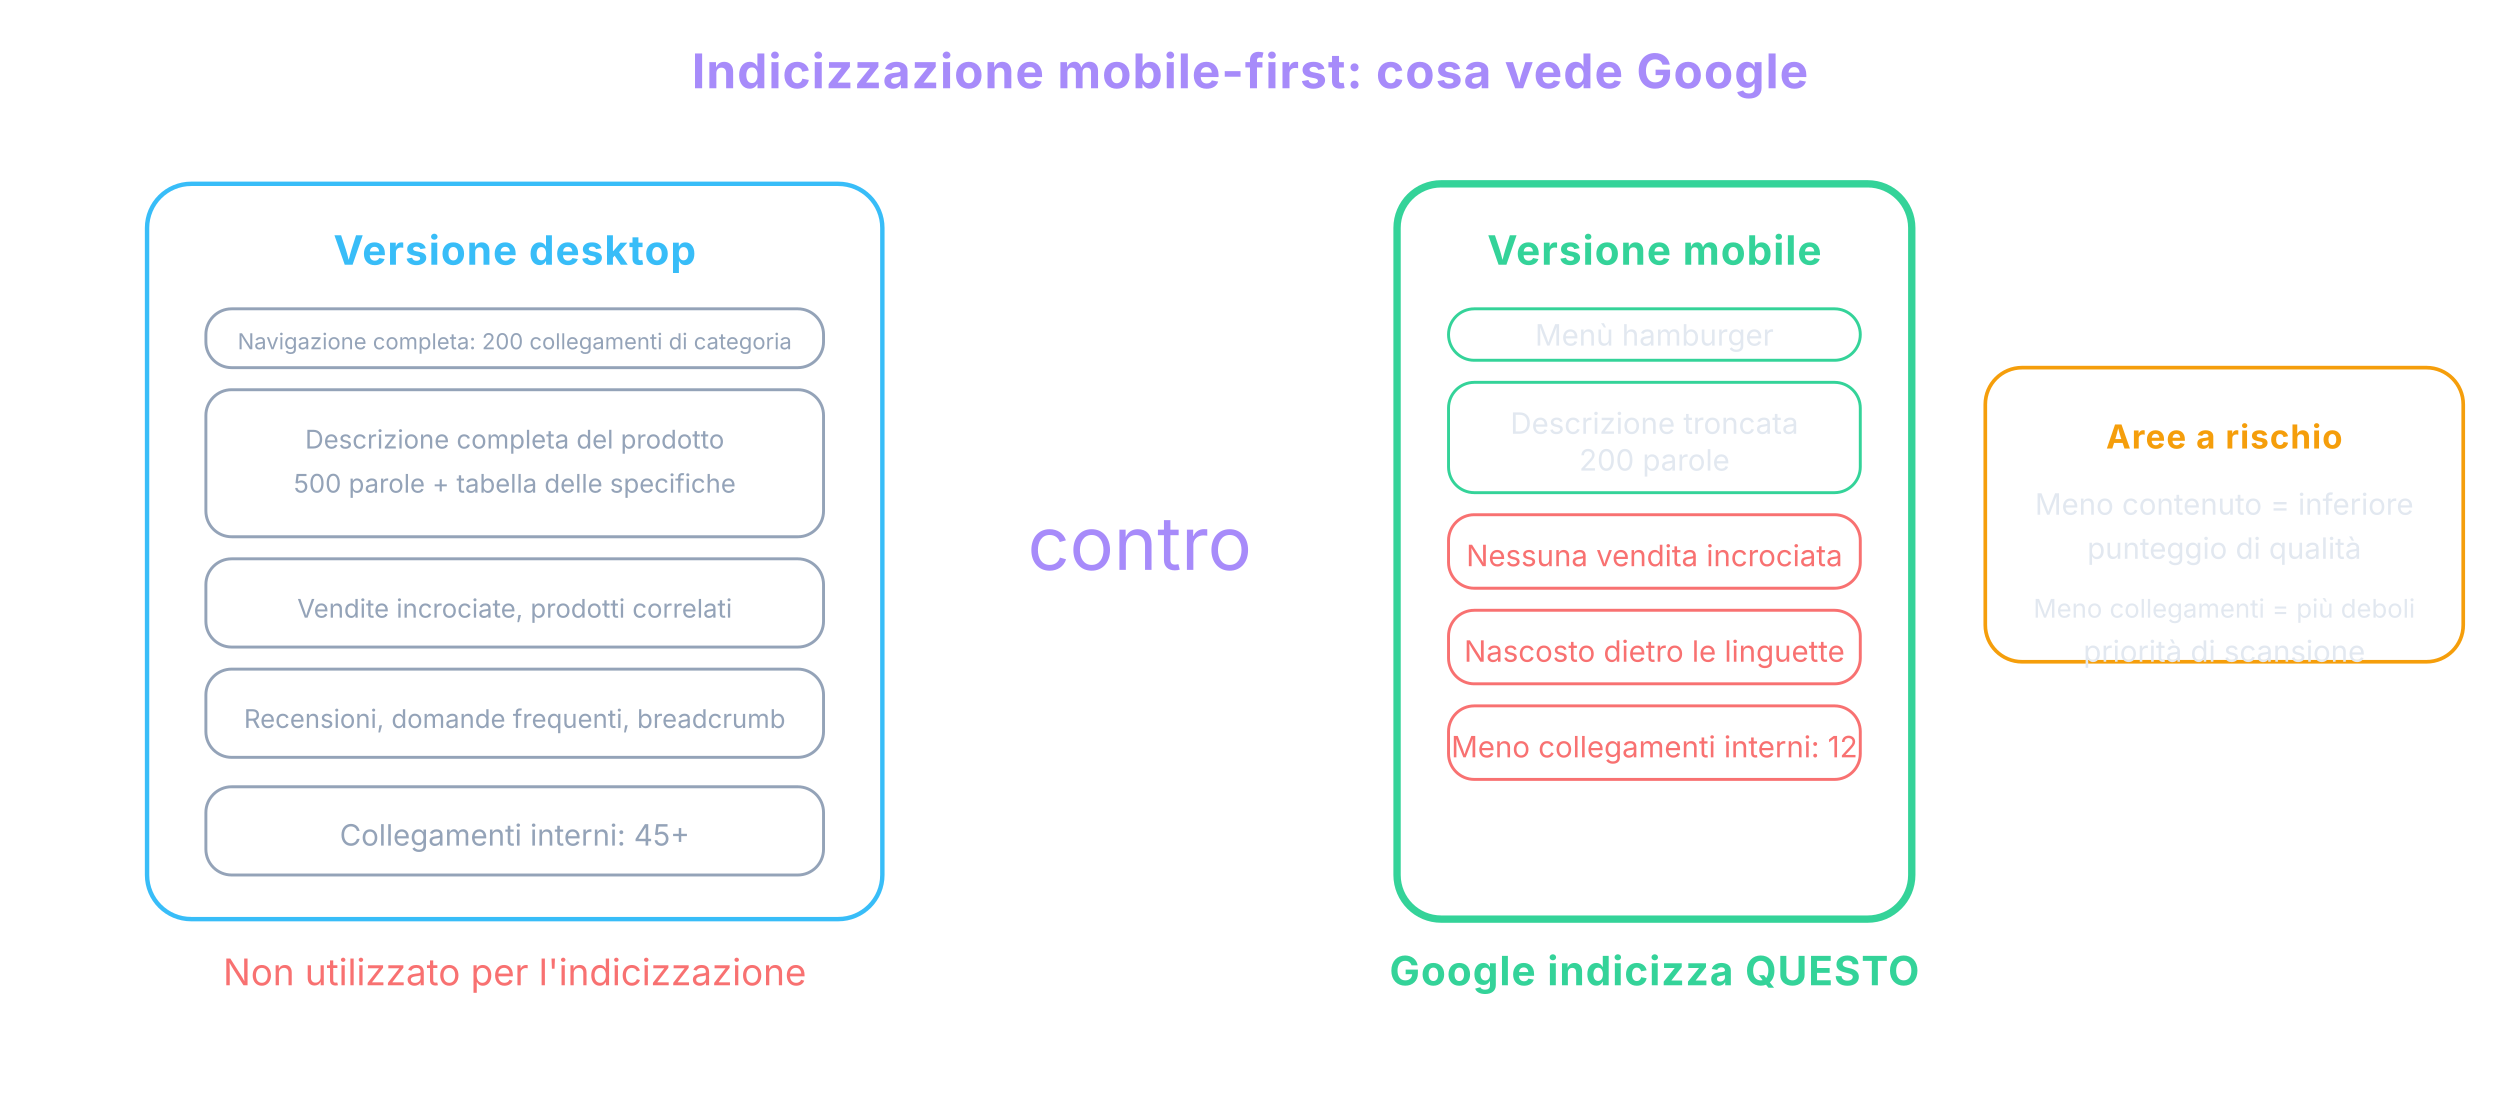
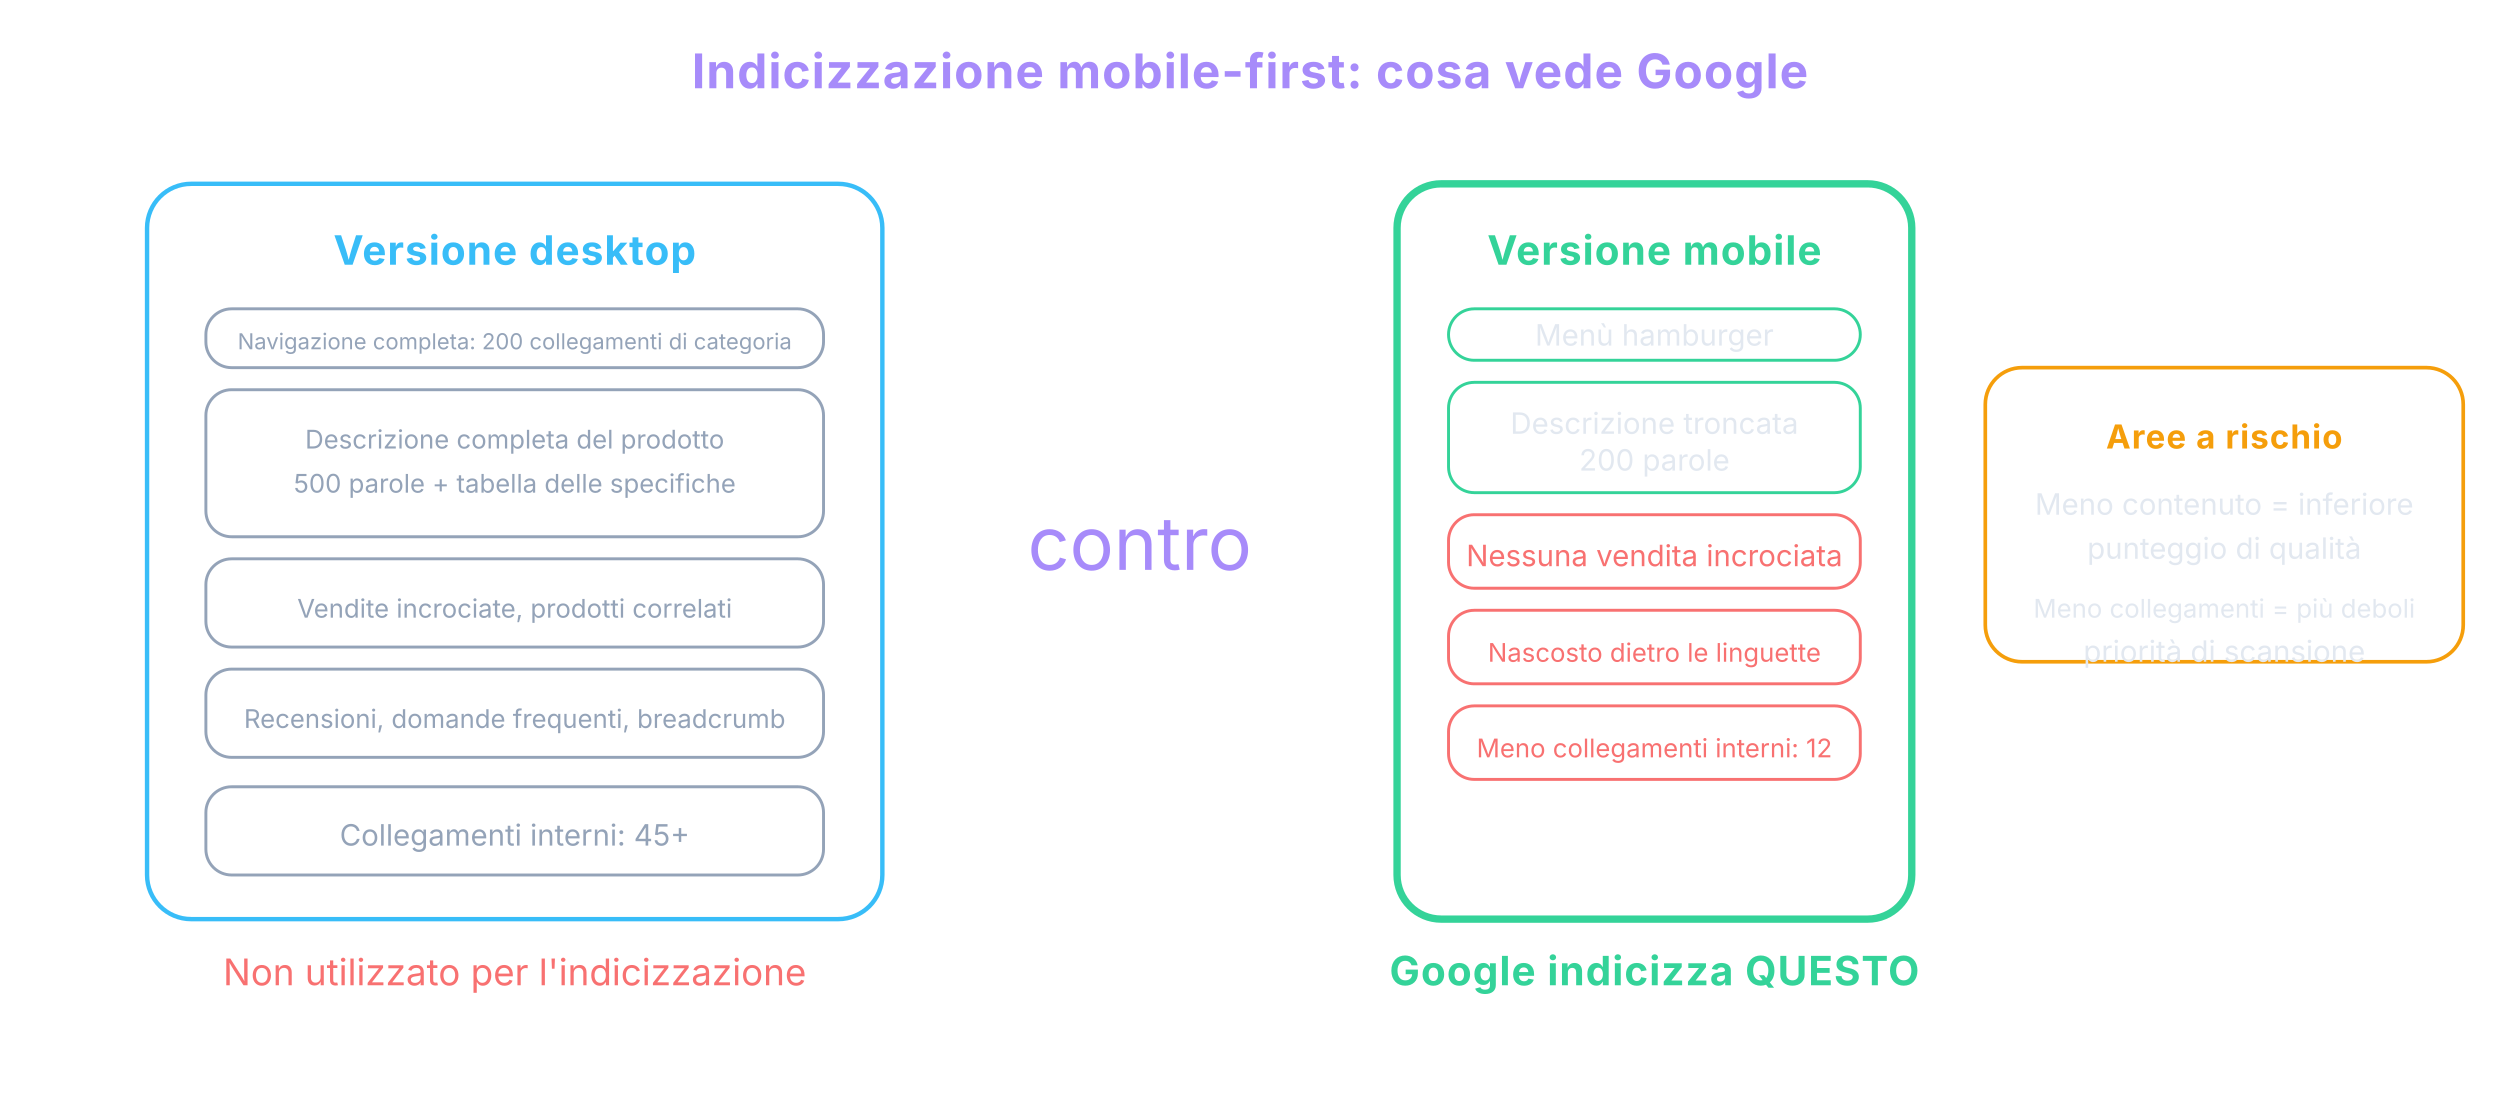
<svg xmlns="http://www.w3.org/2000/svg" viewBox="0 0 680 300" fill="none">
  <text x="340" y="24" text-anchor="middle" font-family="Inter, -apple-system, BlinkMacSystemFont, 'Segoe UI', Roboto, sans-serif" font-size="13" letter-spacing="0.3" font-weight="700" fill="#a78bfa">Indicizzazione mobile-first: cosa vede Google</text>
  <rect x="40" y="50" width="200" height="200" rx="12" stroke="#38bdf8" stroke-width="1.2" fill="none" />
  <text x="140" y="72" text-anchor="middle" font-family="Inter, -apple-system, BlinkMacSystemFont, 'Segoe UI', Roboto, sans-serif" font-size="11" letter-spacing="0.3" font-weight="700" fill="#38bdf8">Versione desktop</text>
  <rect x="56" y="84" width="168" height="16" rx="7" stroke="#94a3b8" stroke-width="0.8" fill="none" />
  <text x="140" y="95" text-anchor="middle" font-family="Inter, -apple-system, BlinkMacSystemFont, 'Segoe UI', Roboto, sans-serif" font-size="6" fill="#94a3b8">Navigazione completa: 200 collegamenti di categoria</text>
  <rect x="56" y="106" width="168" height="40" rx="7" stroke="#94a3b8" stroke-width="0.8" fill="none" />
  <text x="140" y="122" text-anchor="middle" font-family="Inter, -apple-system, BlinkMacSystemFont, 'Segoe UI', Roboto, sans-serif" font-size="7" fill="#94a3b8">Descrizione completa del prodotto</text>
  <text x="140" y="134" text-anchor="middle" font-family="Inter, -apple-system, BlinkMacSystemFont, 'Segoe UI', Roboto, sans-serif" font-size="7" fill="#94a3b8">500 parole + tabella delle specifiche</text>
  <rect x="56" y="152" width="168" height="24" rx="7" stroke="#94a3b8" stroke-width="0.8" fill="none" />
  <text x="140" y="168" text-anchor="middle" font-family="Inter, -apple-system, BlinkMacSystemFont, 'Segoe UI', Roboto, sans-serif" font-size="7" fill="#94a3b8">Vendite incrociate, prodotti correlati</text>
  <rect x="56" y="182" width="168" height="24" rx="7" stroke="#94a3b8" stroke-width="0.8" fill="none" />
  <text x="140" y="198" text-anchor="middle" font-family="Inter, -apple-system, BlinkMacSystemFont, 'Segoe UI', Roboto, sans-serif" font-size="7" fill="#94a3b8">Recensioni, domande frequenti, breadcrumb</text>
  <rect x="56" y="214" width="168" height="24" rx="7" stroke="#94a3b8" stroke-width="0.8" fill="none" />
  <text x="140" y="230" text-anchor="middle" font-family="Inter, -apple-system, BlinkMacSystemFont, 'Segoe UI', Roboto, sans-serif" font-size="8" fill="#94a3b8">Collegamenti interni: 45+</text>
  <text x="140" y="268" text-anchor="middle" font-family="Inter, -apple-system, BlinkMacSystemFont, 'Segoe UI', Roboto, sans-serif" font-size="10" fill="#f87171">Non utilizzato per l'indicizzazione</text>
  <text x="310" y="155" text-anchor="middle" font-family="Inter, -apple-system, BlinkMacSystemFont, 'Segoe UI', Roboto, sans-serif" font-size="20" fill="#a78bfa">contro</text>
  <rect x="380" y="50" width="140" height="200" rx="12" stroke="#34d399" stroke-width="2" fill="none" />
  <text x="450" y="72" text-anchor="middle" font-family="Inter, -apple-system, BlinkMacSystemFont, 'Segoe UI', Roboto, sans-serif" font-size="11" letter-spacing="0.3" font-weight="700" fill="#34d399">Versione mobile</text>
  <rect x="394" y="84" width="112" height="14" rx="7" stroke="#34d399" stroke-width="0.8" fill="none" />
  <text x="450" y="94" text-anchor="middle" font-family="Inter, -apple-system, BlinkMacSystemFont, 'Segoe UI', Roboto, sans-serif" font-size="8" fill="#e2e8f0">Menù hamburger</text>
  <rect x="394" y="104" width="112" height="30" rx="7" stroke="#34d399" stroke-width="0.8" fill="none" />
  <text x="450" y="118" text-anchor="middle" font-family="Inter, -apple-system, BlinkMacSystemFont, 'Segoe UI', Roboto, sans-serif" font-size="8" fill="#e2e8f0">Descrizione troncata</text>
  <text x="450" y="128" text-anchor="middle" font-family="Inter, -apple-system, BlinkMacSystemFont, 'Segoe UI', Roboto, sans-serif" font-size="8" fill="#e2e8f0">200 parole</text>
  <rect x="394" y="140" width="112" height="20" rx="7" stroke="#f87171" stroke-width="0.8" fill="none" />
  <text x="450" y="154" text-anchor="middle" font-family="Inter, -apple-system, BlinkMacSystemFont, 'Segoe UI', Roboto, sans-serif" font-size="8" fill="#f87171">Nessuna vendita incrociata</text>
  <rect x="394" y="166" width="112" height="20" rx="7" stroke="#f87171" stroke-width="0.8" fill="none" />
-   <text x="450" y="180" text-anchor="middle" font-family="Inter, -apple-system, BlinkMacSystemFont, 'Segoe UI', Roboto, sans-serif" font-size="8" fill="#f87171">Nascosto dietro le linguette</text>
+   <text x="450" y="180" text-anchor="middle" font-family="Inter, -apple-system, BlinkMacSystemFont, 'Segoe UI', Roboto, sans-serif" font-size="7" fill="#f87171">Nascosto dietro le linguette</text>
  <rect x="394" y="192" width="112" height="20" rx="7" stroke="#f87171" stroke-width="0.8" fill="none" />
-   <text x="450" y="206" text-anchor="middle" font-family="Inter, -apple-system, BlinkMacSystemFont, 'Segoe UI', Roboto, sans-serif" font-size="8" fill="#f87171">Meno collegamenti interni: 12</text>
+   <text x="450" y="206" text-anchor="middle" font-family="Inter, -apple-system, BlinkMacSystemFont, 'Segoe UI', Roboto, sans-serif" font-size="7" fill="#f87171">Meno collegamenti interni: 12</text>
  <text x="450" y="268" text-anchor="middle" font-family="Inter, -apple-system, BlinkMacSystemFont, 'Segoe UI', Roboto, sans-serif" font-size="11" letter-spacing="0.3" font-weight="700" fill="#34d399">Google indicizza QUESTO</text>
  <rect x="540" y="100" width="130" height="80" rx="10" stroke="#f59e0b" stroke-width="1" fill="none" />
  <text x="605" y="122" text-anchor="middle" font-family="Inter, -apple-system, BlinkMacSystemFont, 'Segoe UI', Roboto, sans-serif" font-size="9" letter-spacing="0.3" font-weight="700" fill="#f59e0b">Aree a rischio</text>
  <text x="605" y="140" text-anchor="middle" font-family="Inter, -apple-system, BlinkMacSystemFont, 'Segoe UI', Roboto, sans-serif" font-size="8" fill="#e2e8f0">Meno contenuto = inferiore</text>
  <text x="605" y="152" text-anchor="middle" font-family="Inter, -apple-system, BlinkMacSystemFont, 'Segoe UI', Roboto, sans-serif" font-size="8" fill="#e2e8f0">punteggio di qualità</text>
  <text x="605" y="168" text-anchor="middle" font-family="Inter, -apple-system, BlinkMacSystemFont, 'Segoe UI', Roboto, sans-serif" font-size="7" fill="#e2e8f0">Meno collegamenti = più deboli</text>
  <text x="605" y="180" text-anchor="middle" font-family="Inter, -apple-system, BlinkMacSystemFont, 'Segoe UI', Roboto, sans-serif" font-size="8" fill="#e2e8f0">priorità di scansione</text>
</svg>
